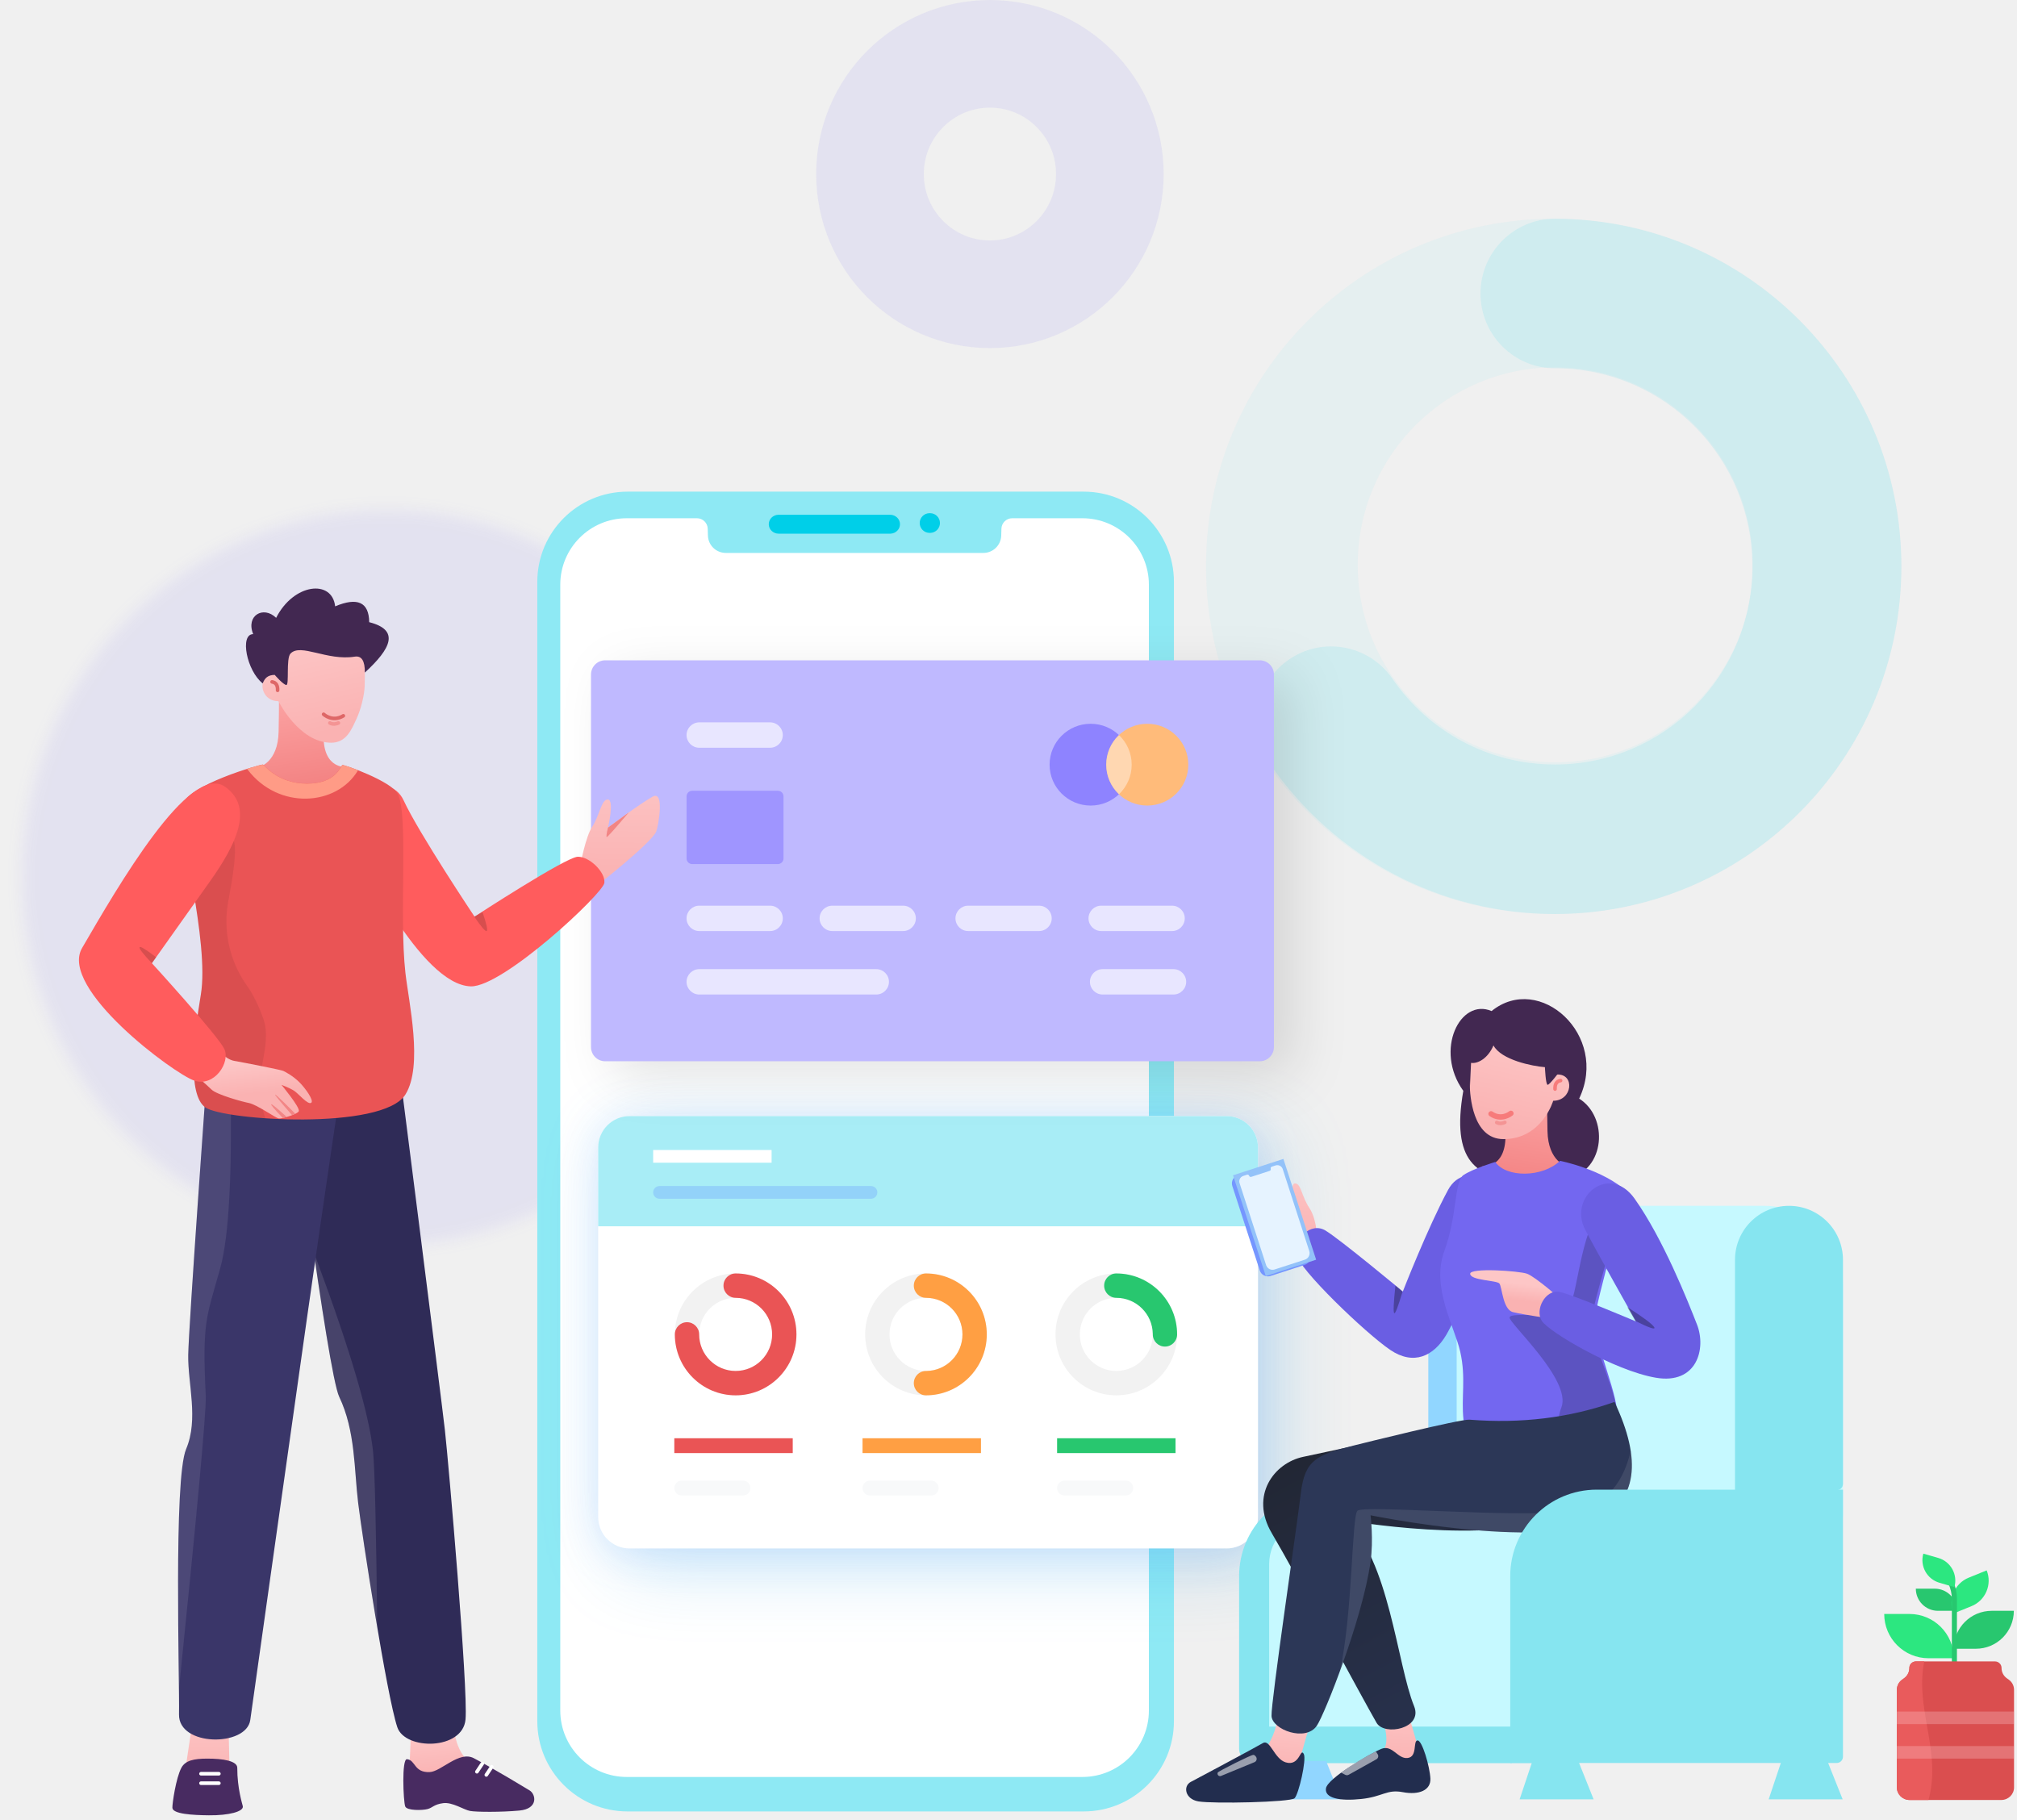
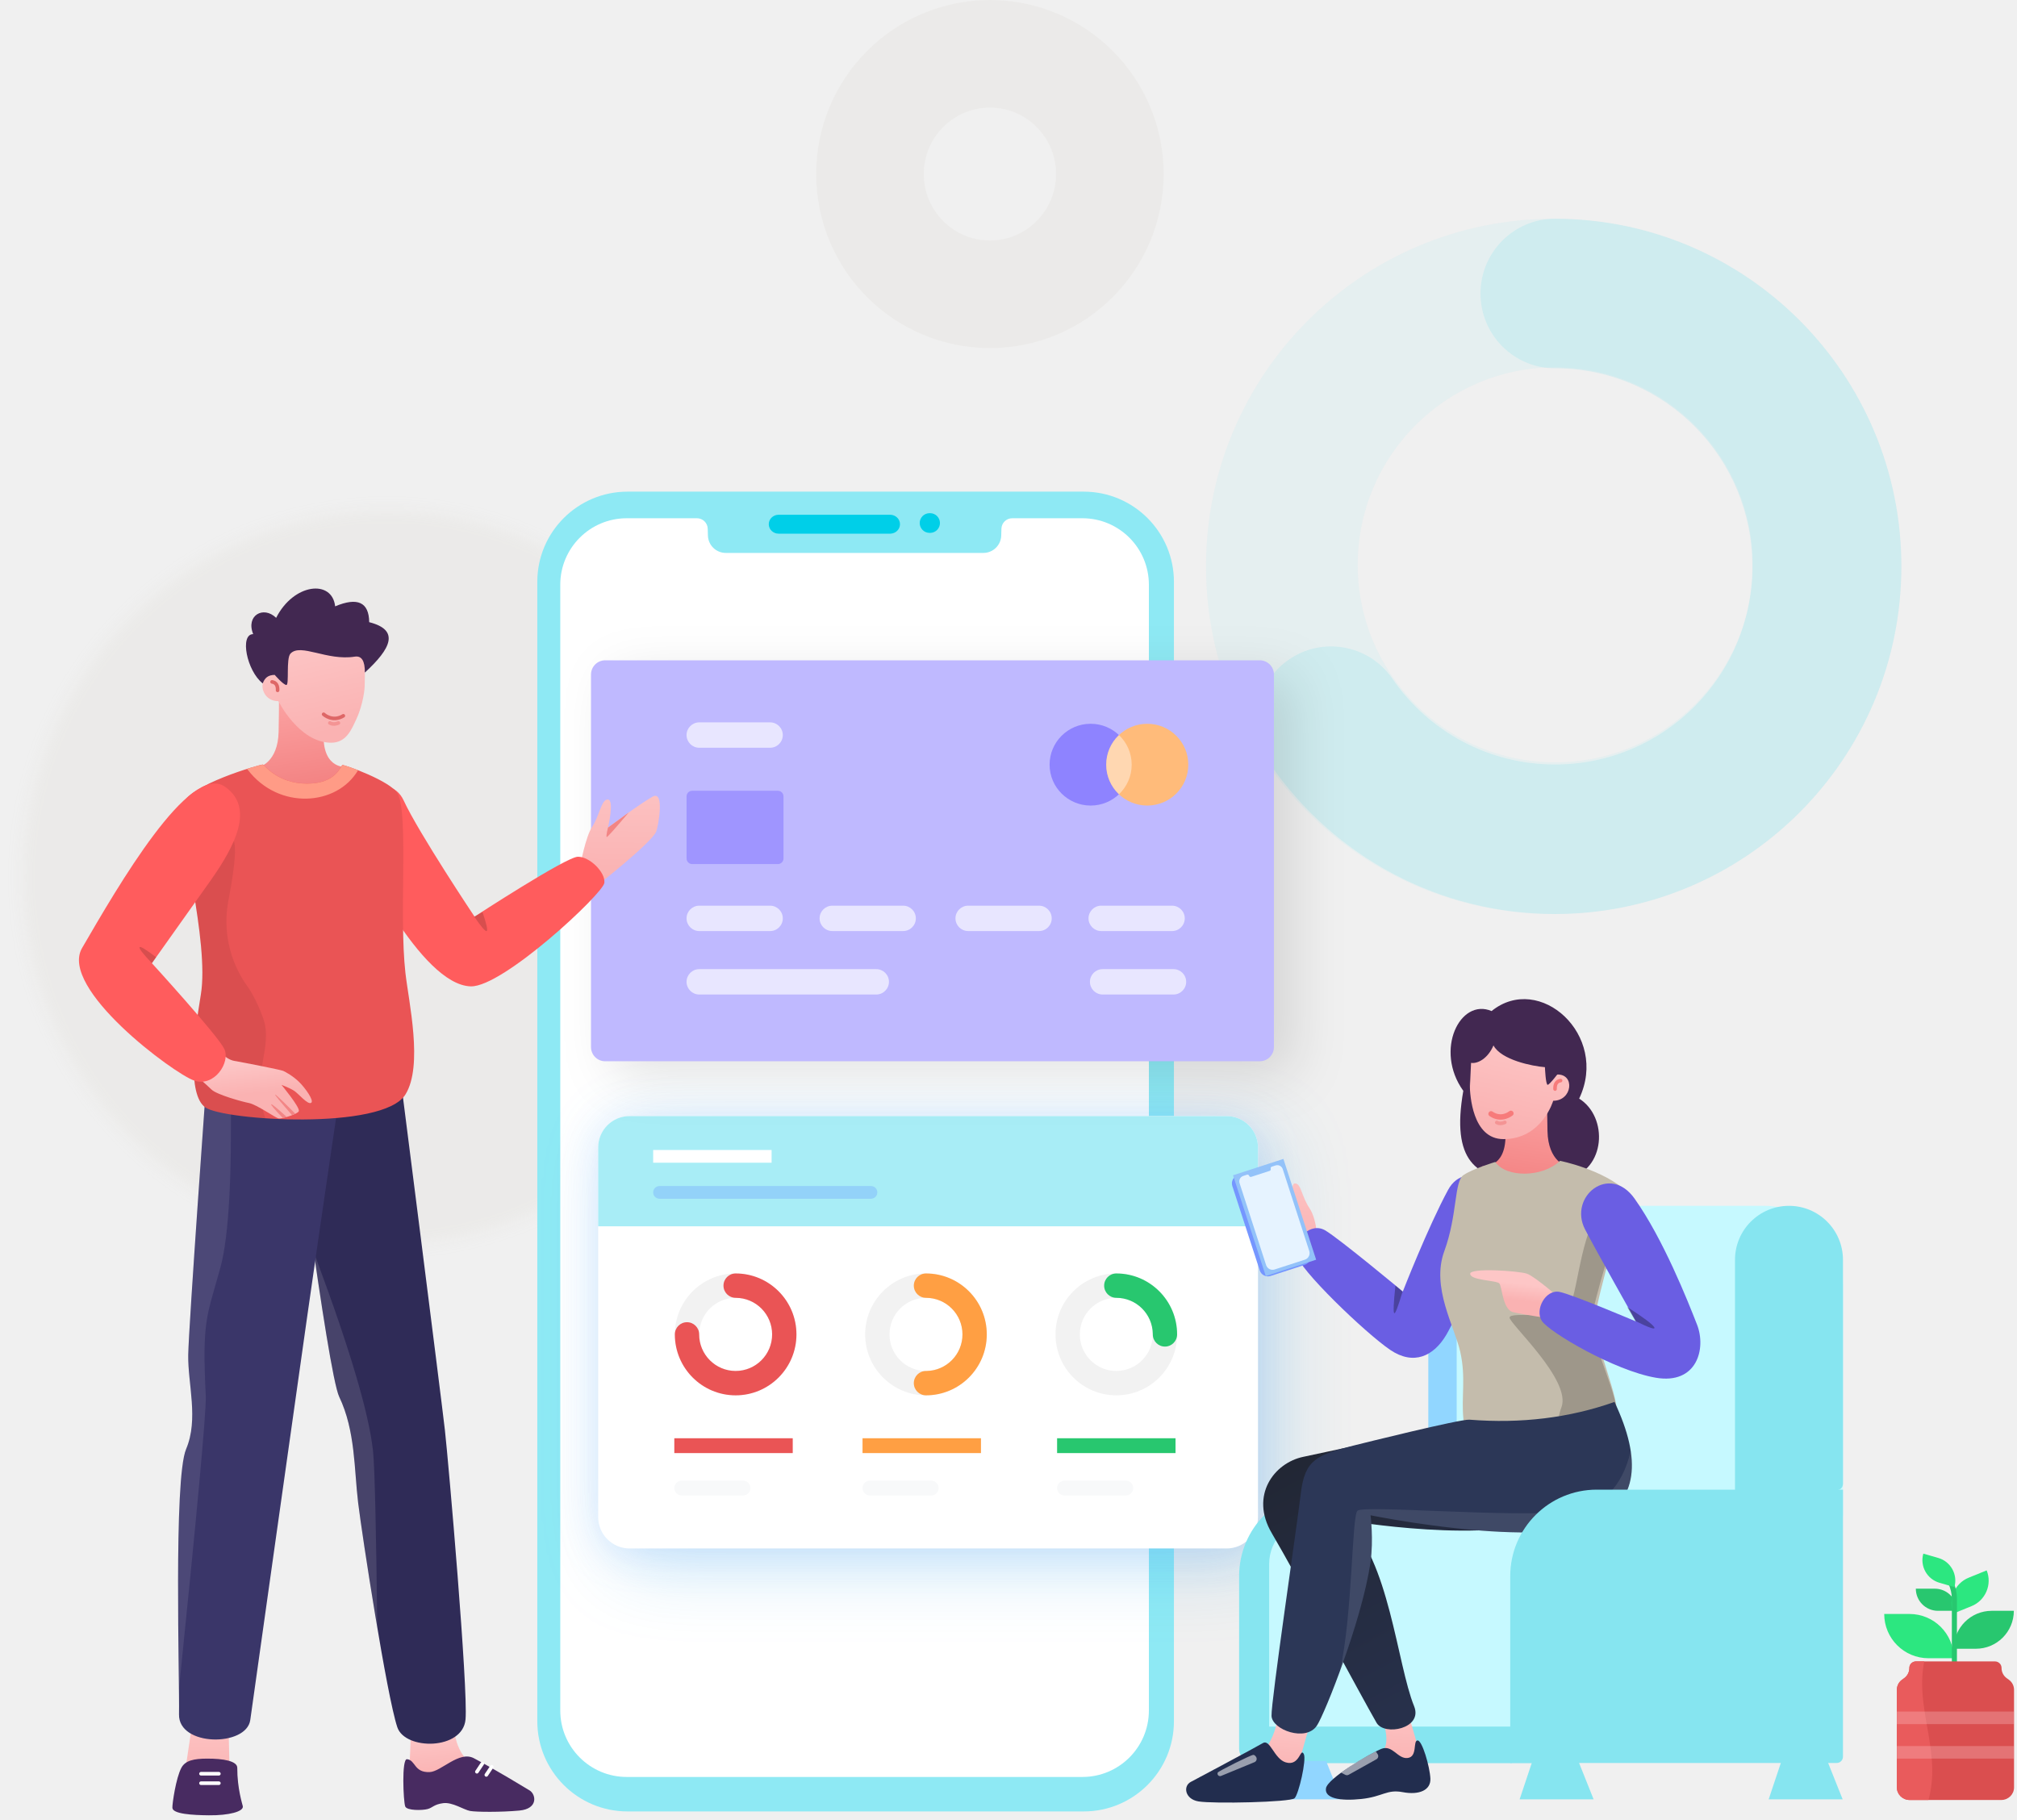
<svg xmlns="http://www.w3.org/2000/svg" xmlns:xlink="http://www.w3.org/1999/xlink" width="562px" height="507px" viewBox="0 0 562 507" version="1.1">
  <defs>
    <filter x="-2.9%" y="-2.9%" width="105.9%" height="105.9%" filterUnits="objectBoundingBox" id="filter-1">
      <feGaussianBlur stdDeviation="2" in="SourceGraphic" />
    </filter>
    <path d="M18.522,0 L38.087,0 C39.71,5.90024691e-16 41.039,1.291 41.086,2.913 L41.142,4.831 C41.219,7.521 43.423,9.661 46.114,9.661 L117.894,9.661 C120.585,9.661 122.788,7.521 122.866,4.831 L122.921,2.913 C122.968,1.291 124.297,2.07451057e-15 125.92,0 L145.486,0 C155.715,-2.00502105e-14 164.008,8.293 164.008,18.522 L164.008,332.223 C164.008,342.452 155.715,350.745 145.486,350.745 L18.522,350.745 C8.293,350.745 -2.29997126e-15,342.452 0,332.223 L0,18.522 C-4.8054561e-15,8.293 8.293,-8.77902741e-15 18.522,0 Z" id="path-2" />
    <path d="M8.757,0 L175.092,0 C179.928,-1.80700981e-14 183.848,3.921 183.848,8.757 L183.848,111.729 C183.848,116.565 179.928,120.486 175.092,120.486 L8.757,120.486 C3.921,120.486 -1.00658751e-14,116.565 0,111.729 L0,8.757 C-5.92265936e-16,3.921 3.921,4.44111258e-15 8.757,0 Z" id="path-4" />
    <filter x="-15.0%" y="-22.8%" width="135.4%" height="153.9%" filterUnits="objectBoundingBox" id="filter-6">
      <feOffset dx="5" dy="5" in="SourceAlpha" result="shadowOffsetOuter1" />
      <feGaussianBlur stdDeviation="10" in="shadowOffsetOuter1" result="shadowBlurOuter1" />
      <feColorMatrix values="0 0 0 0 0.076   0 0 0 0 0.583   0 0 0 0 0.879  0 0 0 0.229 0" type="matrix" in="shadowBlurOuter1" result="shadowMatrixOuter1" />
      <feOffset dx="0" dy="1" in="SourceAlpha" result="shadowOffsetOuter2" />
      <feGaussianBlur stdDeviation="5.5" in="shadowOffsetOuter2" result="shadowBlurOuter2" />
      <feColorMatrix values="0 0 0 0 0.504   0 0 0 0 0.7   0 0 0 0 1  0 0 0 0.234 0" type="matrix" in="shadowBlurOuter2" result="shadowMatrixOuter2" />
      <feMerge>
        <feMergeNode in="shadowMatrixOuter1" />
        <feMergeNode in="shadowMatrixOuter2" />
      </feMerge>
    </filter>
    <path d="M3.944,0 L186.337,0 C188.515,0 190.281,1.771 190.281,3.955 L190.281,107.769 C190.281,109.953 188.515,111.723 186.337,111.723 L3.944,111.723 C1.766,111.723 0,109.953 0,107.769 L0,3.955 C0,1.771 1.766,0 3.944,0 Z" id="path-7" />
    <filter x="-9.5%" y="-17.9%" width="125.2%" height="143.0%" filterUnits="objectBoundingBox" id="filter-8">
      <feOffset dx="6" dy="4" in="SourceAlpha" result="shadowOffsetOuter1" />
      <feGaussianBlur stdDeviation="7" in="shadowOffsetOuter1" result="shadowBlurOuter1" />
      <feColorMatrix values="0 0 0 0 0.019   0 0 0 0 0.019   0 0 0 0 0.019  0 0 0 0.11 0" type="matrix" in="shadowBlurOuter1" />
    </filter>
    <linearGradient x1="42.314%" y1="12.631%" x2="50%" y2="69.62%" id="linearGradient-9">
      <stop stop-color="#FDC6C6" offset="0%" />
      <stop stop-color="#FAB2B2" offset="100%" />
    </linearGradient>
    <linearGradient x1="46.204%" y1="-28.186%" x2="50%" y2="91.05%" id="linearGradient-10">
      <stop stop-color="#FDC6C6" offset="0%" />
      <stop stop-color="#FAB2B2" offset="100%" />
    </linearGradient>
    <linearGradient x1="44.814%" y1="-28.186%" x2="62.813%" y2="121.547%" id="linearGradient-11">
      <stop stop-color="#FFAFAF" offset="0%" />
      <stop stop-color="#F07777" offset="100%" />
    </linearGradient>
    <linearGradient x1="31.713%" y1="-6.922%" x2="55.144%" y2="91.239%" id="linearGradient-12">
      <stop stop-color="#FDC6C6" offset="0%" />
      <stop stop-color="#FAB2B2" offset="100%" />
    </linearGradient>
    <linearGradient x1="45.013%" y1="-28.186%" x2="50%" y2="91.05%" id="linearGradient-13">
      <stop stop-color="#FDC6C6" offset="0%" />
      <stop stop-color="#FAB2B2" offset="100%" />
    </linearGradient>
    <linearGradient x1="42.314%" y1="21.16%" x2="50%" y2="65.142%" id="linearGradient-14">
      <stop stop-color="#FDC6C6" offset="0%" />
      <stop stop-color="#FAB2B2" offset="100%" />
    </linearGradient>
    <linearGradient x1="45.136%" y1="-28.186%" x2="62.017%" y2="121.547%" id="linearGradient-15">
      <stop stop-color="#FFAFAF" offset="0%" />
      <stop stop-color="#F07777" offset="100%" />
    </linearGradient>
    <linearGradient x1="31.713%" y1="-6.211%" x2="55.144%" y2="90.724%" id="linearGradient-16">
      <stop stop-color="#FDC6C6" offset="0%" />
      <stop stop-color="#FAB2B2" offset="100%" />
    </linearGradient>
    <linearGradient x1="42.314%" y1="-3.865%" x2="50%" y2="78.281%" id="linearGradient-17">
      <stop stop-color="#FDC6C6" offset="0%" />
      <stop stop-color="#FAB2B2" offset="100%" />
    </linearGradient>
    <linearGradient x1="28.503%" y1="98.647%" x2="77.061%" y2="9.201%" id="linearGradient-18">
      <stop stop-color="#28324F" offset="0%" />
      <stop stop-color="#222735" offset="100%" />
    </linearGradient>
    <linearGradient x1="44.36%" y1="-28.186%" x2="50%" y2="91.05%" id="linearGradient-19">
      <stop stop-color="#FDC6C6" offset="0%" />
      <stop stop-color="#FAB2B2" offset="100%" />
    </linearGradient>
    <linearGradient x1="42.314%" y1="28.061%" x2="50%" y2="61.519%" id="linearGradient-20">
      <stop stop-color="#FDC6C6" offset="0%" />
      <stop stop-color="#FAB2B2" offset="100%" />
    </linearGradient>
    <linearGradient x1="42.314%" y1="8.533%" x2="50%" y2="71.772%" id="linearGradient-21">
      <stop stop-color="#FDC6C6" offset="0%" />
      <stop stop-color="#FAB2B2" offset="100%" />
    </linearGradient>
    <path d="M5.338,0 L27.313,0 C28.339,0 29.171,0.815 29.171,1.82 L29.171,1.872 C29.171,2.984 29.712,4.03 30.626,4.688 L31.196,5.099 C32.111,5.757 32.651,6.803 32.651,7.915 L32.651,35.125 C32.651,37.055 31.053,38.62 29.082,38.62 L3.568,38.62 C1.598,38.62 1.64410348e-13,37.055 1.64410348e-13,35.125 L1.64410348e-13,7.915 C1.64410348e-13,6.803 0.54,5.757 1.455,5.099 L2.024,4.688 C2.878,4.074 3.405,3.122 3.472,2.094 L3.479,1.82 C3.479,0.815 4.311,0 5.338,0 Z" id="path-22" />
  </defs>
  <g id="📝-Pages-New" stroke="none" stroke-width="1" fill="none" fill-rule="evenodd">
    <g id="Error" transform="translate(-436, -279)">
      <g id="Illustration" transform="translate(442, 294)">
        <g id="Shape">
-           <ellipse id="Oval" fill="#7367F0" opacity="0.1" filter="url(#filter-1)" cx="101.745" cy="229.5" rx="101.745" ry="102.5" />
+           <ellipse id="Oval" fill="#c4bcac" opacity="0.1" filter="url(#filter-1)" cx="101.745" cy="229.5" rx="101.745" ry="102.5" />
          <path d="M426.906,45.956 C373.404,45.956 330.032,89.326 330.032,142.826 C330.032,196.326 373.404,239.696 426.906,239.696 C480.408,239.696 523.78,196.326 523.78,142.826 C523.78,89.326 480.408,45.956 426.906,45.956 Z M427.346,87.346 C457.745,87.346 482.388,111.988 482.388,142.386 C482.388,172.784 457.745,197.426 427.346,197.426 C396.947,197.426 372.304,172.784 372.304,142.386 C372.304,111.988 396.947,87.346 427.346,87.346 Z" id="Oval" fill="#00CFE8" fill-rule="nonzero" opacity="0.05" />
-           <ellipse id="Oval" stroke="#7367F0" stroke-width="30" opacity="0.1" cx="269.823" cy="33.5" rx="33.416" ry="33.5" />
+           <ellipse id="Oval" stroke="#c4bcac" stroke-width="30" opacity="0.1" cx="269.823" cy="33.5" rx="33.416" ry="33.5" />
          <path d="M427.271,45.956 C480.572,45.956 523.78,89.326 523.78,142.826 C523.78,196.326 480.572,239.696 427.271,239.696 C395.161,239.696 365.687,223.816 347.797,197.796 C341.287,188.326 343.657,175.352 353.091,168.817 C362.43,162.348 375.192,164.615 381.764,173.849 L381.961,174.131 C392.182,188.997 408.951,198.032 427.271,198.032 C457.647,198.032 482.271,173.315 482.271,142.826 C482.271,112.642 458.137,88.116 428.181,87.628 L427.271,87.621 C415.809,87.621 406.517,78.294 406.517,66.788 C406.517,55.283 415.809,45.956 427.271,45.956 Z" id="Path" fill="#00CFE8" fill-rule="nonzero" opacity="0.1" />
        </g>
        <g id="Mobile-Banking-App" transform="translate(16, 122)">
          <g id="Phone3" transform="translate(127.7104, 0)">
            <path d="M25.137,0 L152.247,0 C166.13,-2.55022564e-15 177.384,11.254 177.384,25.137 L177.384,342.625 C177.384,356.508 166.13,367.762 152.247,367.762 L25.137,367.762 C11.254,367.762 -2.32880507e-14,356.508 -2.49882011e-14,342.625 L-2.49882011e-14,25.137 C-2.66883515e-14,11.254 11.254,2.55022564e-15 25.137,0 Z" id="Rectangle" fill="#8EE9F4" />
            <g id="Group-48" transform="translate(6.397456, 7.41094)">
              <mask id="mask-3" fill="white">
                <use xlink:href="#path-2" />
              </mask>
              <use id="Rectangle" fill="#FFFFFF" xlink:href="#path-2" />
              <ellipse id="Oval" fill-opacity="0.549" fill="#E97EFF" mask="url(#mask-3)" cx="62.18" cy="213.477" rx="14.067" ry="14.053" />
              <path d="M24.589,60.217 L140.653,60.217 C143.199,60.217 145.264,62.281 145.264,64.828 C145.264,67.374 143.199,69.439 140.653,69.439 L24.589,69.439 C22.043,69.439 19.978,67.374 19.978,64.828 C19.978,62.281 22.043,60.217 24.589,60.217 Z" id="Rectangle" fill-opacity="0.549" fill="#E97EFF" mask="url(#mask-3)" />
            </g>
            <path d="M98.307,6.438 C99.824,6.438 101.054,7.618 101.054,9.073 C101.054,10.496 99.878,11.655 98.408,11.706 L98.307,11.708 L67.24,11.708 C65.722,11.708 64.492,10.528 64.492,9.073 C64.492,7.65 65.668,6.491 67.139,6.44 L67.24,6.438 L98.307,6.438 Z" id="Path" fill="#00CFE8" fill-rule="nonzero" />
            <path d="M109.441,5.999 C110.958,5.999 112.188,7.228 112.188,8.744 C112.188,10.226 111.012,11.434 109.542,11.487 L109.441,11.488 L109.297,11.488 C107.779,11.488 106.549,10.26 106.549,8.744 C106.549,7.262 107.725,6.054 109.196,6.001 L109.297,5.999 L109.441,5.999 Z" id="Path" fill="#00CFE8" fill-rule="nonzero" />
          </g>
          <g id="BoardPieChart" transform="translate(144.6719, 174)">
            <mask id="mask-5" fill="white">
              <use xlink:href="#path-4" />
            </mask>
            <g id="Rectangle">
              <use fill="black" fill-opacity="1" filter="url(#filter-6)" xlink:href="#path-4" />
              <use fill="#FFFFFF" fill-rule="evenodd" xlink:href="#path-4" />
            </g>
            <polygon id="Rectangle" fill="#A8EDF6" mask="url(#mask-5)" points="-4.125 -4.725 188.562 -4.725 188.562 30.712 -4.125 30.712" />
            <path d="M17.093,19.49 L76.01,19.49 C76.989,19.49 77.782,20.284 77.782,21.262 C77.782,22.241 76.989,23.034 76.01,23.034 L17.093,23.034 C16.114,23.034 15.321,22.241 15.321,21.262 C15.321,20.284 16.114,19.49 17.093,19.49 Z" id="Rectangle" fill="#6FA3FF" opacity="0.366" mask="url(#mask-5)" />
            <rect id="Rectangle" fill="#FFFFFF" mask="url(#mask-5)" x="15.321" y="9.45" width="32.998" height="3.544" />
            <rect id="Rectangle" fill="#EA5455" mask="url(#mask-5)" x="21.213" y="89.774" width="32.998" height="4.134" />
            <path d="M23.28,101.586 L40.359,101.586 C41.501,101.586 42.427,102.512 42.427,103.653 C42.427,104.795 41.501,105.72 40.359,105.72 L23.28,105.72 C22.139,105.72 21.213,104.795 21.213,103.653 C21.213,102.512 22.139,101.586 23.28,101.586 Z" id="Rectangle" fill="#F8F9FA" mask="url(#mask-5)" />
            <rect id="Rectangle" fill="#FF9F43" fill-rule="nonzero" mask="url(#mask-5)" x="73.657" y="89.774" width="32.998" height="4.134" />
            <path d="M75.724,101.586 L92.803,101.586 C93.945,101.586 94.87,102.512 94.87,103.653 C94.87,104.795 93.945,105.72 92.803,105.72 L75.724,105.72 C74.583,105.72 73.657,104.795 73.657,103.653 C73.657,102.512 74.583,101.586 75.724,101.586 Z" id="Rectangle" fill="#F8F9FA" mask="url(#mask-5)" />
            <rect id="Rectangle" fill="#28C76F" mask="url(#mask-5)" x="127.869" y="89.774" width="32.998" height="4.134" />
            <path d="M129.936,101.586 L147.015,101.586 C148.157,101.586 149.082,102.512 149.082,103.653 C149.082,104.795 148.157,105.72 147.015,105.72 L129.936,105.72 C128.794,105.72 127.869,104.795 127.869,103.653 C127.869,102.512 128.794,101.586 129.936,101.586 Z" id="Rectangle" fill="#F8F9FA" mask="url(#mask-5)" />
            <g id="Group-37" mask="url(#mask-5)">
              <g transform="translate(21.21326, 46.65873)" id="Group-5">
                <g transform="translate(0.147314, 0.147654)" />
              </g>
            </g>
            <g id="Group-3" mask="url(#mask-5)">
              <g transform="translate(127.4269, 43.8533)">
                <path d="M16.941,33.96 C26.297,33.96 33.882,26.358 33.882,16.98 C33.882,7.602 26.297,0 16.941,0 C7.585,0 0,7.602 0,16.98 C0,26.358 7.585,33.96 16.941,33.96 Z M16.941,27.168 C11.327,27.168 6.776,22.607 6.776,16.98 C6.776,11.353 11.327,6.792 16.941,6.792 C22.555,6.792 27.106,11.353 27.106,16.98 C27.106,22.607 22.555,27.168 16.941,27.168 Z" id="Oval" fill="#F2F2F2" />
                <path d="M33.882,16.98 C33.882,7.602 26.297,0 16.941,0 C15.07,0 13.553,1.52 13.553,3.396 C13.553,5.272 15.07,6.792 16.941,6.792 C22.491,6.792 27.002,11.25 27.104,16.789 L27.106,16.98 C27.106,18.856 28.623,20.376 30.494,20.376 C32.365,20.376 33.882,18.856 33.882,16.98 Z" id="Path" fill="#28C76F" />
              </g>
            </g>
            <g id="Group-4" mask="url(#mask-5)">
              <g transform="translate(74.39373, 43.8533)">
                <path d="M16.941,33.96 C26.297,33.96 33.882,26.358 33.882,16.98 C33.882,7.602 26.297,0 16.941,0 C7.585,0 0,7.602 0,16.98 C0,26.358 7.585,33.96 16.941,33.96 Z M16.941,27.168 C11.327,27.168 6.776,22.607 6.776,16.98 C6.776,11.353 11.327,6.792 16.941,6.792 C22.555,6.792 27.106,11.353 27.106,16.98 C27.106,22.607 22.555,27.168 16.941,27.168 Z" id="Oval" fill="#F2F2F2" fill-rule="evenodd" />
                <path d="M16.941,33.96 C26.297,33.96 33.882,26.358 33.882,16.98 C33.882,7.602 26.297,0 16.941,0 C15.07,0 13.553,1.52 13.553,3.396 C13.553,5.272 15.07,6.792 16.941,6.792 C22.555,6.792 27.106,11.353 27.106,16.98 C27.106,22.543 22.658,27.065 17.132,27.167 L16.941,27.168 C15.07,27.168 13.553,28.689 13.553,30.564 C13.553,32.44 15.07,33.96 16.941,33.96 Z" id="Path" fill="#FF9F43" fill-rule="nonzero" />
              </g>
            </g>
            <g id="Group-6" mask="url(#mask-5)">
              <g transform="translate(21.36058, 43.8533)">
                <path d="M16.941,33.96 C26.297,33.96 33.882,26.358 33.882,16.98 C33.882,7.602 26.297,0 16.941,0 C7.585,0 0,7.602 0,16.98 C0,26.358 7.585,33.96 16.941,33.96 Z M16.941,27.168 C11.327,27.168 6.776,22.607 6.776,16.98 C6.776,11.353 11.327,6.792 16.941,6.792 C22.555,6.792 27.106,11.353 27.106,16.98 C27.106,22.607 22.555,27.168 16.941,27.168 Z" id="Oval" fill="#F2F2F2" />
                <path d="M0,16.98 C0,26.358 7.585,33.96 16.941,33.96 C26.297,33.96 33.882,26.358 33.882,16.98 C33.882,7.602 26.297,0 16.941,0 C15.07,0 13.553,1.52 13.553,3.396 C13.553,5.272 15.07,6.792 16.941,6.792 C22.555,6.792 27.106,11.353 27.106,16.98 C27.106,22.607 22.555,27.168 16.941,27.168 C11.327,27.168 6.776,22.607 6.776,16.98 C6.776,15.105 5.259,13.584 3.388,13.584 C1.517,13.584 0,15.105 0,16.98 Z" id="Path" fill="#EA5455" />
              </g>
            </g>
          </g>
          <g id="VisaCard2" transform="translate(142.6764, 47)">
            <g id="Rectangle">
              <use fill="black" fill-opacity="1" filter="url(#filter-8)" xlink:href="#path-7" />
              <use fill="#BFB9FF" fill-rule="evenodd" xlink:href="#path-7" />
            </g>
            <g id="Group-46" transform="translate(26.61962, 16.69957)">
              <g id="Group-45" transform="translate(0, 0.982327)">
                <g id="Group-43" transform="translate(101.1545, 0)">
                  <ellipse id="Oval" fill="#8E83FF" cx="11.437" cy="11.395" rx="11.437" ry="11.395" />
                  <ellipse id="Oval-Copy-10" fill="#FFBB7A" cx="27.211" cy="11.395" rx="11.437" ry="11.395" />
                  <path d="M19.22,3.243 L19.325,3.145 C21.511,5.22 22.873,8.149 22.873,11.395 C22.873,14.641 21.511,17.57 19.325,19.645 C17.137,17.571 15.775,14.641 15.775,11.395 C15.775,8.2 17.094,5.312 19.22,3.243 L19.325,3.145 L19.22,3.243 Z" id="Path" fill-opacity="0.416" fill="#FFFFFF" />
                </g>
                <path d="M1.577,18.664 L25.437,18.664 C26.308,18.664 27.014,19.368 27.014,20.236 L27.014,37.525 C27.014,38.393 26.308,39.097 25.437,39.097 L1.577,39.097 C0.706,39.097 4.37832775e-14,38.393 4.37832775e-14,37.525 L4.37832775e-14,20.236 C4.37832775e-14,19.368 0.706,18.664 1.577,18.664 Z" id="Rectangle" fill="#9F95FF" />
              </g>
              <g id="Group-44" transform="translate(0, 0.589397)" fill="#FFFFFF" fill-opacity="0.647">
                <path d="M3.549,51.081 L23.268,51.081 C25.228,51.081 26.817,52.664 26.817,54.617 C26.817,56.57 25.228,58.154 23.268,58.154 L3.549,58.154 C1.589,58.154 -9.10692171e-14,56.57 -9.10692171e-14,54.617 C-9.10692171e-14,52.664 1.589,51.081 3.549,51.081 Z" id="Rectangle" />
                <path d="M3.549,68.763 L52.845,68.763 C54.805,68.763 56.394,70.346 56.394,72.299 C56.394,74.252 54.805,75.836 52.845,75.836 L3.549,75.836 C1.589,75.836 -8.7566555e-14,74.252 -8.7566555e-14,72.299 C-8.7566555e-14,70.346 1.589,68.763 3.549,68.763 Z" id="Rectangle" />
                <path d="M115.943,68.763 L135.661,68.763 C137.622,68.763 139.211,70.346 139.211,72.299 C139.211,74.252 137.622,75.836 135.661,75.836 L115.943,75.836 C113.983,75.836 112.394,74.252 112.394,72.299 C112.394,70.346 113.983,68.763 115.943,68.763 Z" id="Rectangle" />
                <path d="M3.549,0 L23.268,0 C25.228,0 26.817,1.583 26.817,3.536 C26.817,5.489 25.228,7.073 23.268,7.073 L3.549,7.073 C1.589,7.073 0,5.489 0,3.536 C0,1.583 1.589,0 3.549,0 Z" id="Rectangle" />
                <path d="M40.62,51.081 L60.338,51.081 C62.298,51.081 63.887,52.664 63.887,54.617 C63.887,56.57 62.298,58.154 60.338,58.154 L40.62,58.154 C38.659,58.154 37.07,56.57 37.07,54.617 C37.07,52.664 38.659,51.081 40.62,51.081 Z" id="Rectangle-Copy-38" />
                <path d="M78.479,51.081 L98.197,51.081 C100.157,51.081 101.746,52.664 101.746,54.617 C101.746,56.57 100.157,58.154 98.197,58.154 L78.479,58.154 C76.518,58.154 74.929,56.57 74.929,54.617 C74.929,52.664 76.518,51.081 78.479,51.081 Z" id="Rectangle-Copy-39" />
                <path d="M115.549,51.081 L135.267,51.081 C137.227,51.081 138.816,52.664 138.816,54.617 C138.816,56.57 137.227,58.154 135.267,58.154 L115.549,58.154 C113.589,58.154 112,56.57 112,54.617 C112,52.664 113.589,51.081 115.549,51.081 Z" id="Rectangle-Copy-40" />
              </g>
            </g>
          </g>
          <g id="Men1.1" transform="translate(0, 27)">
            <g id="LLeg" transform="translate(58.5127, 131.4736)">
              <path d="M45.86,184.217 C45.86,184.217 45.724,192.9 51.056,195.984 C56.388,199.069 64.65,204.8 64.65,204.8 L33.223,205.865 L34.119,184.139 L45.86,184.217 Z" id="Path" fill="url(#linearGradient-9)" />
              <path d="M32.892,194.731 C35.322,194.982 34.791,198.497 39.2,198.326 C42.413,198.201 47.424,192.275 51.546,194.47 C57.837,197.82 65.214,202.338 67.023,203.413 C68.832,204.49 69.547,208.547 64.202,209.045 C59.09,209.521 52.191,209.468 50.462,209.153 C48.734,208.838 45.528,206.634 42.948,206.986 C40.369,207.339 40.075,208.228 38.634,208.622 C37.192,209.016 32.841,209.101 32.39,207.886 C31.872,206.492 31.353,194.573 32.892,194.731 Z" id="Path" fill="#482B61" />
              <path d="M30.456,-1.74975703e-14 C30.456,-1.74975703e-14 42.444,94.099 43.447,102.998 C44.449,111.898 49.952,175.205 49.199,183.65 C48.432,192.25 32.344,192.296 30.186,185.808 C27.232,176.926 20.404,132.541 19.274,123.272 C18.145,114.003 18.542,103.242 14.003,93.751 C10.753,86.956 -3.0465246e-14,2.413 -3.0465246e-14,2.413 L30.456,-1.74975703e-14 Z" id="Path" fill="#2F2B57" />
              <path d="M23.41,108.74 L23.452,109.164 C23.91,114.079 24.294,130.36 24.603,158.008 L23.913,153.878 C21.749,140.784 19.828,127.813 19.274,123.272 C18.169,114.196 18.526,103.69 14.28,94.346 L14.003,93.751 C12.573,90.761 9.689,72.711 6.908,53.437 L7.782,55.775 C17.065,80.742 22.275,98.398 23.41,108.74 Z" id="Path" fill-opacity="0.192" fill="#FFFFFF" opacity="0.591" />
              <line x1="53.869" y1="195.981" x2="52.366" y2="198.23" id="Path-10" stroke="#FFFFFF" stroke-linecap="round" />
              <line x1="56.495" y1="196.86" x2="54.991" y2="199.11" id="Path-10" stroke="#FFFFFF" stroke-linecap="round" />
            </g>
            <g id="RLeg" transform="translate(25.69442, 133.7766)">
              <polygon id="Path" fill="url(#linearGradient-10)" points="5.654 183.906 2.842 202.896 16.435 202.827 15.99 183.553" />
              <path d="M0.337,205.968 C0.291,204.86 1.323,197.674 2.842,194.829 C3.943,192.765 6.386,192.281 9.96,192.267 C14.57,192.249 18.422,192.946 18.417,194.829 C18.401,200.589 19.861,205.019 19.96,205.526 C20.248,207.011 16.125,208.119 10.493,208.063 C5.884,208.017 0.408,207.696 0.337,205.968 Z" id="Path" fill="#482B61" />
              <path d="M47.865,0.787 C47.865,0.787 41.632,42.784 37.86,69.357 C34.152,95.469 23.173,173.355 22.038,181.509 C20.997,188.994 1.985,188.994 2.185,179.929 C2.385,170.864 0.625,114.376 4.165,106.012 C7.705,97.649 4.623,87.915 4.752,79.79 C4.881,71.665 9.972,1.33 9.972,1.33 L47.865,0.787 Z" id="Path" fill="#3A3669" />
              <path d="M13.768,55.248 L13.47,56.328 C9.861,69.296 8.616,70.464 9.638,91.147 L9.649,91.567 C9.685,96.771 7.21,123.698 2.225,172.349 L2.203,169.325 C2.028,149.477 1.297,113.592 4.075,106.237 L4.165,106.012 C7.705,97.649 4.623,87.915 4.752,79.79 C4.881,71.665 9.972,1.33 9.972,1.33 L16.475,1.236 L16.542,4.458 C17.01,29.62 16.085,46.549 13.768,55.248 L13.768,55.248 Z" id="Path" fill-opacity="0.192" fill="#FFFFFF" opacity="0.462" />
              <line x1="8.313" y1="196.479" x2="13.289" y2="196.479" id="Path-9" stroke="#FFFFFF" stroke-linecap="round" />
              <line x1="8.313" y1="199.118" x2="13.289" y2="199.118" id="Path-9" stroke="#FFFFFF" stroke-linecap="round" />
            </g>
            <g id="Head" transform="translate(46.01984, 0)">
              <path d="M4.223,49.711 C4.223,49.711 9.43,48.483 9.611,39.907 C9.792,31.331 9.665,28.404 9.665,28.404 L22.01,28.196 C22.01,28.196 22.135,37.754 22.136,41.211 C22.141,50.495 28.578,49.711 28.578,49.711 C28.578,49.711 27.24,57.24 16.847,57.827 C8.732,58.287 4.223,49.711 4.223,49.711 Z" id="Path" fill="url(#linearGradient-11)" />
              <g id="Head1" transform="translate(0.513241, 0)">
                <path d="M8.018,24.069 C2.901,23.87 3.736,31.399 9.051,31.389 C9.051,31.389 14.763,42.933 23.732,42.963 C28.052,42.977 29.462,39.11 30.757,36.395 C32.052,33.68 33.002,29.618 33.081,27.132 C33.166,24.481 33.177,15.77 33.177,15.77 L7.819,15.759 L8.018,24.069 Z" id="Path" fill="url(#linearGradient-12)" />
                <path d="M23.37,37.586 C24.177,37.927 25.074,37.728 25.743,37.337" id="Path" stroke="#F49494" stroke-linecap="round" transform="translate(24.55681, 37.54876) rotate(6) translate(-24.55681, -37.54876) " />
                <path d="M8.529,28.493 C8.852,27.328 8.711,26.311 7.56,25.848" id="Path-8" stroke="#DE6767" stroke-linecap="round" transform="translate(8.119765, 27.17047) rotate(-13) translate(-8.119765, -27.17047) " />
                <path d="M8.018,24.069 C8.018,24.069 10.371,26.799 11.241,26.874 C12.112,26.949 11.119,19.487 12.401,18.128 C15.217,15.14 22.574,20.216 30.311,18.976 C32.222,18.67 33.16,20.15 33.126,23.415 C40.358,16.786 42.98,11.557 34.338,9.373 C34.269,3.763 31.058,2.355 24.849,4.957 C24.019,-2.622 13.291,-1.478 8.408,8.164 C4.873,4.707 -0.095,7.498 2.014,12.699 C-1.792,12.699 0.191,22.925 4.676,26.439 C5.211,24.904 6.189,24.069 8.018,24.069 Z" id="Path" fill="#422851" />
                <path d="M21.815,34.324 C21.815,34.324 23.572,37.18 27.012,36.159" id="Path" stroke="#DE6767" stroke-linecap="round" transform="translate(24.41357, 35.35145) rotate(-15) translate(-24.41357, -35.35145) " />
              </g>
            </g>
            <g id="LArm" transform="translate(75.02373, 54.90718)">
              <g id="Group-3" transform="translate(76.13706, 15.72189) rotate(4) translate(-76.13706, -15.72189) translate(65.13706, 2.221892)">
                <path d="M-6.9945718e-14,20.903 C-6.9945718e-14,20.903 0.893,12.681 2.627,9.701 C4.36,6.72 4.589,1.9 6.425,1.948 C8.26,1.997 6.968,9.757 6.968,9.757 C6.968,9.757 15.025,2.783 18.729,0.315 C22.109,-1.936 20.903,8.572 20.445,9.932 C19.355,13.172 5.027,26.111 5.027,26.111 C5.027,26.111 0.382,21.603 -6.9945718e-14,20.903 Z" id="Path" fill="url(#linearGradient-13)" />
                <path d="M6.968,9.757 C6.671,11.527 6.627,12.404 6.836,12.39 C7.045,12.375 8.915,9.963 12.444,5.155 L6.968,9.757 Z" id="Path" fill="#F28585" />
              </g>
              <path d="M15.44,4.122 C19.608,13.161 35.197,36.516 35.197,36.516 C35.197,36.516 60.742,19.861 63.992,19.826 C67.243,19.792 71.656,24.105 71.379,27.082 C71.101,30.058 43.132,56.166 34.162,55.947 C20.214,55.605 2.724,19.334 0.928,14.486 C-3.882,1.5 11.375,-4.694 15.44,4.122 Z" id="Path" fill="#FF5C5D" />
              <path d="M35.104,36.499 C37.071,39.38 38.23,40.726 38.582,40.536 C38.935,40.347 38.548,38.587 37.423,35.254 L35.104,36.499 Z" id="Path-5" fill-opacity="0.16" fill="#000000" />
            </g>
            <g id="Body" transform="translate(28.63671, 49.0406)">
              <path d="M0.131,11.435 C-1.177,17.711 7.785,49.341 5.319,64.138 C3.369,75.841 1.507,91.955 6.562,95.533 C11.708,99.175 56.008,102.067 62.322,91.955 C67.331,83.932 63.231,66.141 62.322,58.025 C60.51,41.834 63.246,13.854 60.172,8.131 C58.265,4.581 45.265,0.003 44.777,0.144 C44.288,0.286 43.14,5.317 34.92,5.317 C26.7,5.317 23.07,0.144 22.628,0.003 C22.186,-0.139 1.316,5.757 0.131,11.435 Z" id="Path" fill="#EA5455" />
              <path d="M22.607,2.99938892e-05 L22.628,0.003 C23.07,0.144 26.7,5.317 34.92,5.317 C43.14,5.317 44.288,0.286 44.777,0.144 C44.953,0.093 46.759,0.657 49.085,1.565 L49.075,1.672 C43.199,11.539 27.041,12.755 18.404,1.467 L18.208,1.206 L19.172,0.907 C20.936,0.37 22.198,0.048 22.542,0.005 L22.607,2.99938892e-05 Z" id="Path" fill="#FF9B86" />
              <path d="M0.159,15.794 L0.883,15.895 C8.567,16.994 13.073,18.732 14.402,21.111 C15.274,22.672 14.869,27.951 13.186,36.948 L13.007,37.892 C11.446,46.047 13.231,54.484 17.943,61.29 L18.208,61.666 C19.802,63.896 21.271,66.832 22.616,70.474 C25.735,78.922 19.1,86.04 23.302,98.608 L22.444,98.545 C14.634,97.947 8.317,96.774 6.562,95.533 C1.507,91.955 3.369,75.841 5.319,64.138 C7.418,51.547 1.242,26.77 0.159,15.794 Z" id="Path" fill-opacity="0.067" fill="#000000" />
            </g>
            <g id="Rarm" transform="translate(0, 54.33058)">
              <g id="Group-2" transform="translate(32.00589, 73.3703)">
                <path d="M5.768,0 C5.768,0 8.717,3.479 11.234,3.912 C13.751,4.345 24.285,6.405 24.928,6.711 C25.536,6.999 27.614,8.093 29.391,9.848 C30.931,11.37 33.594,14.976 32.701,15.596 C31.747,16.26 29.169,13.007 27.876,12.203 C26.52,11.36 24.436,10.613 24.436,10.613 C24.436,10.613 29.591,16.832 29.263,17.919 C29.024,18.712 24.64,20.066 23.703,19.964 C22.766,19.862 17.601,16.081 15.279,15.641 C13.669,15.336 6.46,13.383 4.94,11.917 C3.42,10.45 -3.48174241e-14,7.473 -3.48174241e-14,7.473 L5.768,0 Z" id="Path" fill="url(#linearGradient-14)" />
                <path d="M28.269,18.639 C24.673,15.016 22.8,13.235 22.65,13.296 C22.5,13.358 24.067,15.265 27.35,19.018 L28.269,18.639 Z" id="Path" fill="#F28585" />
                <path d="M25.865,19.532 C23.171,17.064 21.736,15.889 21.56,16.008 C21.384,16.127 22.463,17.402 24.796,19.834 L25.865,19.532 Z" id="Path" fill="#F28585" />
              </g>
              <path d="M40.706,0.901 C49.036,6.763 43.471,17.417 36.56,27.191 C30.105,36.319 20.321,50.07 20.321,50.07 C20.321,50.07 38.718,70.223 40.496,73.952 C42.273,77.68 37.734,84.683 32.093,82.771 C26.45,80.858 -5.658,57.073 0.872,45.833 C10.845,28.664 30.868,-6.022 40.706,0.901 Z" id="Path" fill="#FF5C5D" />
              <path d="M20.321,50.07 C17.804,47.408 16.663,45.922 16.898,45.614 C17.133,45.306 18.669,46.24 21.506,48.417 L20.321,50.07 Z" id="Path-6" fill-opacity="0.16" fill="#000000" />
            </g>
          </g>
          <g id="Group-7" transform="translate(307.3031, 141)">
            <path d="M40.065,137.093 L108.663,137.093 L108.663,137.093 L108.663,209.26 C108.663,211.469 106.872,213.26 104.663,213.26 L19.954,213.26 C17.745,213.26 15.954,211.469 15.954,209.26 L15.954,161.204 C15.954,147.888 26.749,137.093 40.065,137.093 Z" id="Rectangle" fill="#86E5F0" />
            <polygon id="Rectangle" fill="#86E5F0" points="24.33 198.224 91.966 198.224 91.966 213.26 24.33 213.26" />
            <polygon id="Path" fill="#86E5F0" points="110.466 212.715 114.732 223.401 94.107 223.401 97.681 212.715" />
            <polygon id="Path" fill="#91D6FF" points="40.195 212.715 44.461 223.401 23.836 223.401 27.41 212.715" />
            <polygon id="Path" fill="#86E5F0" points="179.859 212.715 184.125 223.401 163.5 223.401 167.074 212.715" />
            <path d="M92.256,58.375 L109.189,58.008 L109.189,58.008 L109.189,144.277 L68.667,144.277 L68.667,82.481 C68.667,69.368 79.146,58.659 92.256,58.375 Z" id="Rectangle" fill="#91D6FF" />
            <path d="M100.684,58.008 L162.365,58.008 C174.426,58.008 184.205,67.786 184.205,79.848 L184.205,144.288 C184.205,145.253 183.422,146.035 182.457,146.035 L76.573,146.035 L76.573,146.035 L76.573,82.119 C76.573,68.803 87.368,58.008 100.684,58.008 Z" id="Rectangle" fill="#C6F9FF" />
            <path d="M169.164,58.008 C177.471,58.008 184.205,64.742 184.205,73.048 L184.205,135.499 C184.205,136.464 183.422,137.246 182.457,137.246 L154.124,137.246 L154.124,137.246 L154.124,73.048 C154.124,64.742 160.858,58.008 169.164,58.008 Z" id="Rectangle" fill="#86E5F0" />
            <path d="M36.93,145.199 L104.387,145.199 L104.387,145.199 L104.387,203.124 L24.33,203.124 L24.33,157.799 C24.33,150.84 29.971,145.199 36.93,145.199 Z" id="Rectangle" fill="#C6F9FF" />
            <g id="Wom1.4" transform="translate(72.5538, 112.5) scale(-1, 1) translate(-72.5538, -112.5) translate(0.053803, 0)">
              <g id="Head" transform="translate(28.82299, 0.409712)">
                <path d="M8.814,50.104 C-1.931,47.6 -2.639,32.842 5.53,27.723 C-2.895,10.051 16.589,-7.494 29.934,3.326 C38.684,-0.421 45.954,14.202 37.813,25.559 C41.227,45.059 34.28,50.099 21.756,50.313 L8.814,50.104 Z" id="Path" fill="#422851" />
                <path d="M8.948,46.58 C8.948,46.58 14.175,45.352 14.356,36.782 C14.538,28.212 14.41,25.286 14.41,25.286 L25.924,25.079 C25.924,25.079 26.05,34.63 26.052,38.084 C26.056,47.363 32.518,46.58 32.518,46.58 C32.518,46.58 31.175,54.103 20.742,54.69 C12.596,55.149 8.948,46.58 8.948,46.58 Z" id="Path" fill="url(#linearGradient-15)" />
                <path d="M11.726,21.007 C6.59,20.808 7.428,28.332 12.763,28.321 C12.763,28.321 15.863,39.009 26.622,39.009 C35.36,39.009 35.929,26.552 36.008,24.068 C36.093,21.418 36.104,12.713 36.104,12.713 L11.526,12.702 L11.726,21.007 Z" id="Path" fill="url(#linearGradient-16)" />
                <path d="M24.738,30.973 C24.738,30.973 26.505,33.83 29.956,32.813" id="Path" stroke="#F77B7B" stroke-width="1.5" stroke-linecap="round" transform="translate(27.34692, 32.00235) rotate(-18) translate(-27.34692, -32.00235) " />
                <path d="M26.235,34.383 C27.045,34.723 27.813,34.723 28.485,34.332" id="Path" stroke="#F49494" stroke-linecap="round" transform="translate(27.36018, 34.48209) rotate(2) translate(-27.36018, -34.48209) " />
                <path d="M11.963,25.18 C12.286,24.016 12.143,22.999 10.988,22.535" id="Path-8" stroke="#F77B7B" stroke-linecap="round" transform="translate(11.55038, 23.85726) rotate(-13) translate(-11.55038, -23.85726) " />
                <path d="M10.914,20.077 C10.914,20.077 13.729,23.857 14.299,23.877 C14.87,23.897 15.069,18.961 15.069,18.961 C18.523,18.697 27.263,16.956 29.405,12.899 C30.904,16.479 33.768,18.069 35.65,17.763 L36.006,25.368 L36.885,10.079 L10.225,10.079 L10.914,20.077 Z" id="Path" fill="#422851" />
              </g>
              <g id="LLeg" transform="translate(32.50045, 116.0156)">
                <path d="M57.878,82.103 C57.878,82.103 53.27,91.415 57.047,94.35 C60.831,97.285 70.824,102.785 70.824,102.785 L44.349,101.12 L50.234,80.811 L57.878,82.103 Z" id="Path" fill="url(#linearGradient-17)" />
                <path d="M46.91,90.965 C48.216,91.118 46.821,95.519 49.65,95.854 C52.473,96.188 53.845,92.018 57.049,93.34 C60.253,94.662 71.937,101.497 72.397,104.291 C72.863,107.085 68.509,107.907 62.539,107.276 C56.569,106.645 55.469,104.52 50.987,105.376 C46.511,106.231 43.158,104.867 43.305,101.595 C43.453,98.323 45.603,90.813 46.91,90.965 Z" id="Path" fill="#222D4E" />
                <path d="M58.51,94.018 L58,94.784 C57.694,95.243 57.818,95.864 58.278,96.17 C58.299,96.185 58.322,96.199 58.345,96.211 L66.075,100.528 C66.365,100.69 66.718,100.697 67.015,100.546 L68.184,99.953 L68.184,99.953 C66.259,98.557 64.684,97.509 62.944,96.479 C61.608,95.689 60.129,94.874 58.51,94.018 Z" id="Path-14" fill-opacity="0.541" fill="#FFFFFF" />
                <path d="M17.997,0.028 C26.012,0.386 70.621,10.258 78.726,11.935 C86.831,13.613 93.683,22.688 87.502,33.198 C80.561,44.995 62.651,78.498 58.302,86.051 C56.15,89.789 45.292,87.693 47.843,81.419 C52.597,69.722 54.805,40.34 66.927,29.627 C66.927,29.627 26.161,36.726 8.552,28.594 C-4.246,22.683 -1.351,-0.838 17.997,0.028 Z" id="Path" fill="url(#linearGradient-18)" />
              </g>
              <g id="LArm" transform="translate(56.67376, 49.5)">
                <path d="M50.613,19.12 C50.613,19.12 50.523,12.595 52.804,9.184 C55.085,5.774 55.176,2.152 56.902,2.27 C58.629,2.389 56.919,10.809 56.919,10.809 C56.919,10.809 59.11,9.971 60.684,8.912 C62.257,7.853 67.029,2.631 68.144,3.557 C70.035,5.133 66.99,14.027 65.331,15.805 C63.667,17.583 54.576,23.432 54.576,23.432 L50.613,19.12 Z" id="Path" fill="url(#linearGradient-19)" />
                <path d="M1.359,15.21 C5.087,23.863 11.914,39.758 14.728,44.5 C18.255,50.439 23.817,53.056 30.328,48.649 C37.171,44.019 56.011,25.96 56.564,21.869 C57.111,17.779 52.5,12.87 48.327,15.412 C44.155,17.953 26.817,32.39 26.817,32.39 C26.817,32.39 19.82,14.443 14.191,4.046 C9.316,-4.949 -4.317,2.056 1.359,15.21 Z" id="Path" fill="#6A5EE3" />
                <path d="M26.889,32.399 C28.142,36.651 28.915,38.654 29.208,38.408 C29.501,38.161 29.389,35.603 28.872,30.732 L26.889,32.399 Z" id="Path" fill-opacity="0.303" fill="#000000" />
              </g>
              <g id="PhoneMini4" transform="translate(119.6433, 61.43124) scale(-1, 1) rotate(-18) translate(-119.6433, -61.43124) translate(111.1433, 45.93124)">
                <g id="Group-3" transform="translate(0, -0)">
                  <path d="M2.87,1.091 L12.827,1.091 C14.152,1.091 15.227,2.166 15.227,3.491 L15.227,28.222 C15.227,29.548 14.152,30.622 12.827,30.622 L2.87,30.622 C1.544,30.622 0.47,29.548 0.47,28.222 L0.47,3.491 C0.47,2.166 1.544,1.091 2.87,1.091 Z" id="Rectangle" fill="#7596FF" fill-rule="nonzero" />
                  <rect id="Rectangle" fill="#93C2F9" x="1.581" y="0.703" width="14.757" height="29.531" />
                  <path d="M4.219,1.758 L5.338,1.758 C5.566,1.758 5.756,1.922 5.795,2.139 L5.802,2.223 C5.802,2.479 6.01,2.687 6.267,2.687 L11.664,2.687 C11.892,2.687 12.081,2.523 12.121,2.306 L12.128,2.223 C12.128,1.966 12.336,1.758 12.592,1.758 L13.706,1.758 C14.533,1.758 15.212,2.395 15.277,3.206 L15.283,3.337 L15.283,3.337 L15.261,27.352 C15.259,28.399 14.41,29.248 13.362,29.25 L4.508,29.25 C3.506,29.252 2.685,28.474 2.616,27.489 L2.611,27.353 C2.611,27.353 2.611,27.352 2.613,27.352 L2.634,3.342 C2.635,2.467 3.344,1.758 4.219,1.758 Z" id="Rectangle" fill="#E6F3FF" fill-rule="nonzero" />
                </g>
              </g>
              <g id="Body" transform="translate(20.7715, 45.4684)">
-                 <path d="M0,8.816 C0,8.816 8.985,38.918 9.251,44.617 C9.517,50.316 1.902,67.064 3.199,71.297 C6.188,81.08 44.352,85.292 45.81,72.132 C46.49,65.995 45.075,60.487 46.706,53.255 C48.331,46.023 54.862,35.277 51.157,25.173 C47.453,15.07 48.445,5.722 45.796,3.956 C43.146,2.189 36.953,0.313 36.953,0.313 C33.941,4.748 23.773,4.683 18.921,-4.99600361e-14 C18.921,-4.99600361e-14 6.867,2.34 0,8.816 Z" id="Path" fill="#7367F0" />
+                 <path d="M0,8.816 C0,8.816 8.985,38.918 9.251,44.617 C9.517,50.316 1.902,67.064 3.199,71.297 C6.188,81.08 44.352,85.292 45.81,72.132 C46.49,65.995 45.075,60.487 46.706,53.255 C48.331,46.023 54.862,35.277 51.157,25.173 C47.453,15.07 48.445,5.722 45.796,3.956 C43.146,2.189 36.953,0.313 36.953,0.313 C33.941,4.748 23.773,4.683 18.921,-4.99600361e-14 C18.921,-4.99600361e-14 6.867,2.34 0,8.816 Z" id="Path" fill="#c4bcac" />
                <path d="M8.051,13.691 C14.041,23.201 14.023,39.759 17.239,41.928 C20.456,44.096 32.975,41.968 32.975,43.685 C32.975,45.403 15.674,61.141 18.514,68.665 C20.001,72.604 19.598,76.129 17.304,79.238 L16.555,79.075 C9.739,77.533 4.258,74.765 3.199,71.297 C1.902,67.064 10.395,50.316 10.129,44.617 C9.903,39.78 2.762,17.357 0.609,10.69 C2.362,7.595 4.842,8.595 8.051,13.691 Z" id="Path" fill-opacity="0.199" fill="#000000" />
              </g>
              <g id="RArm" transform="translate(0, 51.76758)">
                <path d="M39.036,32.623 C39.036,32.623 46.604,25.921 48.92,25.143 C51.237,24.365 64.805,23.431 64.719,25.188 C64.622,27.071 57.335,26.963 56.58,27.889 C55.824,28.815 55.653,35.146 52.799,35.857 C49.95,36.568 41.41,37.793 41.41,37.793 L39.036,32.623 Z" id="Path" fill="url(#linearGradient-20)" />
                <path d="M18.902,4.246 C10.929,15.506 4.122,32.657 1.509,39.343 C-1.104,46.03 1.532,56.115 13.022,54.135 C24.491,52.161 42.739,41.43 44.758,38.3 C46.777,35.17 43.71,29.474 39.847,30.22 C36.269,30.91 18.518,38.462 18.518,38.462 C18.518,38.462 29.938,18.208 32.726,12.779 C37.384,3.711 25.925,-5.674 18.902,4.246 Z" id="Path" fill="#6A5EE3" />
                <path d="M18.699,38.323 C14.711,40.306 12.961,40.881 13.447,40.05 C13.933,39.218 16.445,37.342 20.981,34.422 L18.699,38.323 Z" id="Path" fill-opacity="0.303" fill="#000000" />
              </g>
              <g id="RLeg" transform="translate(19.32459, 112.5)">
                <path d="M98.893,85.993 C98.893,85.993 98.754,96.953 107.78,101.051 C116.801,105.148 123.228,104.902 122.41,108.07 C121.592,111.237 98.112,111.109 95.92,108.632 C94.051,106.524 89.987,86.899 88.868,88.4 L98.893,85.993 Z" id="Path" fill="url(#linearGradient-21)" />
                <path d="M91.752,98.261 C92.76,96.313 92.823,101.795 96.799,100.586 C100.026,99.606 101.128,93.995 103.167,95.224 C105.206,96.453 123.152,105.982 123.255,106.039 C125.464,107.23 124.847,110.838 121.115,111.467 C116.968,112.167 95.482,111.696 94.329,110.59 C93.176,109.484 90.944,99.824 91.752,98.261 Z" id="Path" fill="#222D4E" />
                <path d="M105.822,98.501 C105.56,98.501 105.304,98.686 105.055,99.054 C104.746,99.512 104.867,100.134 105.325,100.443 C105.381,100.48 105.441,100.513 105.503,100.538 L114.827,104.379 C115.187,104.528 115.599,104.356 115.747,103.996 C115.824,103.811 115.818,103.603 115.731,103.423 C115.731,103.423 115.731,103.423 115.731,103.423 C115.556,103.057 106.498,98.501 105.822,98.501 Z" id="Path-14" fill-opacity="0.541" fill="#FFFFFF" />
                <path d="M5.181,0.155 C-2.588,16.57 -1.013,27.596 9.904,33.233 C25.74,41.41 73.149,31.739 73.149,31.739 C73.149,31.739 72.301,38.563 73.149,44.65 C75.361,60.547 85.884,87.032 88.11,90.36 C91.189,94.962 100.567,91.491 100.744,87.659 C100.921,83.827 93.674,34.887 92.572,25.554 C91.476,16.221 88.015,14.865 77.905,12.314 C75.583,11.728 48.118,4.898 45.602,5.097 C31.19,6.238 17.716,4.59 5.181,0.155 Z" id="Path" fill="#2C3757" />
                <path d="M17.954,30.692 C33.633,32.45 75.141,28.826 76.808,30.473 C78.4,32.045 78.134,59.392 81.704,75.221 L81.161,73.726 C77.804,64.395 74.317,53.046 73.149,44.65 C72.301,38.563 73.149,31.739 73.149,31.739 L71.237,32.109 C62.225,33.803 23.84,40.429 9.904,33.233 C2.353,29.334 -0.729,22.857 0.66,13.802 C3.05,24.037 8.815,29.667 17.954,30.692 Z" id="Path" fill-opacity="0.192" fill="#FFFFFF" opacity="0.462" />
              </g>
            </g>
            <path d="M115.607,137.093 L184.205,137.093 L184.205,137.093 L184.205,211.512 C184.205,212.477 183.422,213.26 182.457,213.26 L91.495,213.26 L91.495,213.26 L91.495,161.204 C91.495,147.888 102.29,137.093 115.607,137.093 Z" id="Rectangle" fill="#86E5F0" />
          </g>
          <g id="Group-80" transform="translate(503.0016, 295.119)">
            <path d="M0,17.619 L7.047,17.619 C13.858,17.619 19.38,23.141 19.38,29.952 L19.38,29.952 L19.38,29.952 L12.333,29.952 C5.522,29.952 8.34169626e-16,24.431 0,17.619 L0,17.619 L0,17.619 Z" id="Rectangle" fill="#2CE780" />
            <path d="M8.809,10.571 L14.094,10.571 C17.5,10.571 20.261,13.332 20.261,16.738 L20.261,16.738 L20.261,16.738 L14.976,16.738 C11.57,16.738 8.809,13.977 8.809,10.571 L8.809,10.571 L8.809,10.571 Z" id="Rectangle" fill="#28C76F" />
            <path d="M19.38,16.738 L25.546,16.738 C31.384,16.738 36.117,21.471 36.117,27.31 L36.117,27.31 L36.117,27.31 L29.952,27.31 C24.113,27.31 19.38,22.577 19.38,16.738 L19.38,16.738 L19.38,16.738 Z" id="Rectangle" fill="#28C76F" transform="translate(27.74878, 22.02381) scale(-1, 1) translate(-27.74878, -22.02381) " />
            <path d="M17.389,7.642 L22.803,7.651 C27.029,7.659 30.454,11.083 30.461,15.31 L30.461,15.31 L30.461,15.31 L25.047,15.3 C20.821,15.293 17.396,11.869 17.389,7.642 L17.389,7.642 L17.389,7.642 Z" id="Rectangle" fill="#2CE780" transform="translate(23.92498, 11.47583) scale(-1, 1) rotate(22) translate(-23.92498, -11.47583) " />
            <path d="M15.649,4.405 C18.405,6.152 20.153,9.475 20.256,13.123 L20.261,13.466 L20.261,39.643 L18.847,39.643 L18.847,13.466 C18.847,10.397 17.459,7.567 15.211,6.015 L14.976,5.859 L15.649,4.405 Z" id="Path" fill="#28C76F" />
            <g id="Group-84" transform="translate(3.523654, 30.83333)">
              <mask id="mask-23" fill="white">
                <use xlink:href="#path-22" />
              </mask>
              <use id="Rectangle" fill="#DA4E4F" xlink:href="#path-22" />
              <path d="M-0.892,-1.748 L8.029,-1.748 C4.092,13.27 13.681,25.724 8.029,41.067 L-0.892,41.067 L-0.892,-1.748 Z" id="Rectangle" fill="#E95B5C" mask="url(#mask-23)" />
              <rect id="Rectangle" fill-opacity="0.258" fill="#FFDFE2" mask="url(#mask-23)" x="-2.37701708e-13" y="23.591" width="32.651" height="3.495" />
              <rect id="Rectangle" fill-opacity="0.258" fill="#FFDFE2" mask="url(#mask-23)" x="1.64806518e-13" y="13.98" width="32.651" height="3.495" />
            </g>
            <path d="M9.781,2.18 L14.105,2.186 C17.728,2.19 20.664,5.126 20.669,8.749 L20.669,8.749 L20.669,8.749 L16.345,8.744 C12.722,8.739 9.786,5.803 9.781,2.18 L9.781,2.18 L9.781,2.18 Z" id="Rectangle" fill="#2CE780" transform="translate(15.22499, 5.464681) rotate(16) translate(-15.22499, -5.464681) " />
          </g>
        </g>
      </g>
    </g>
  </g>
</svg>
